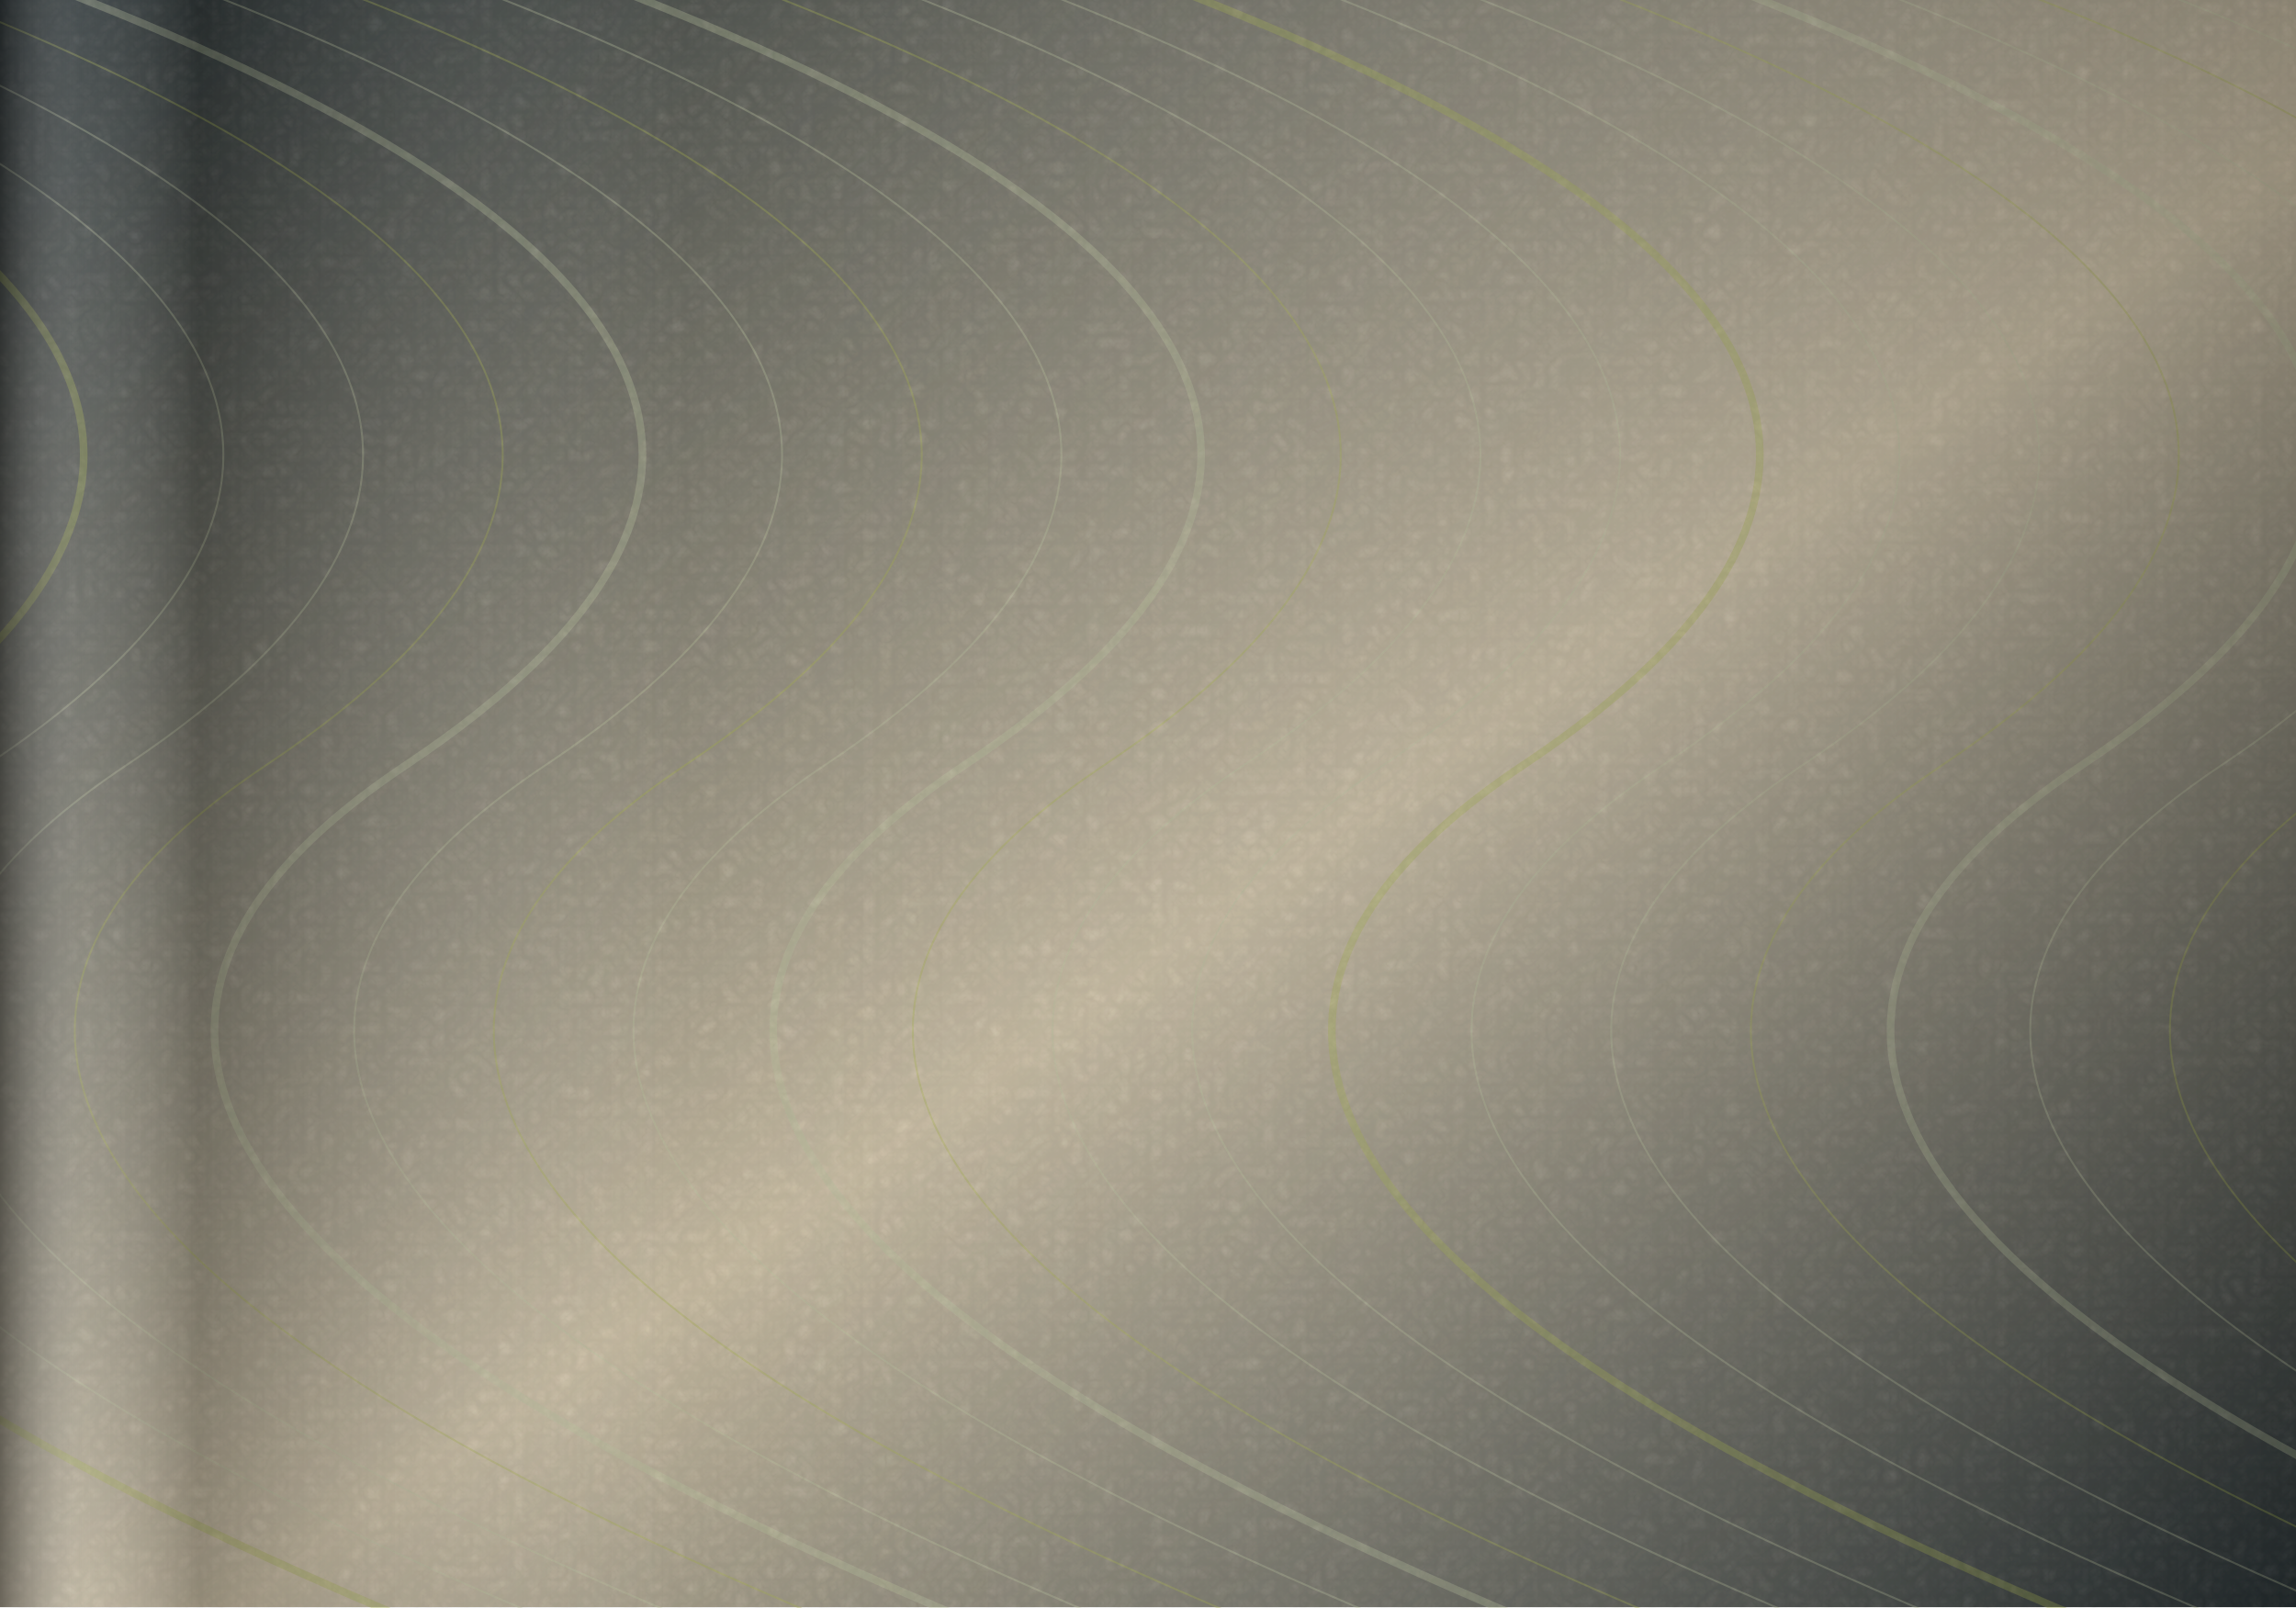
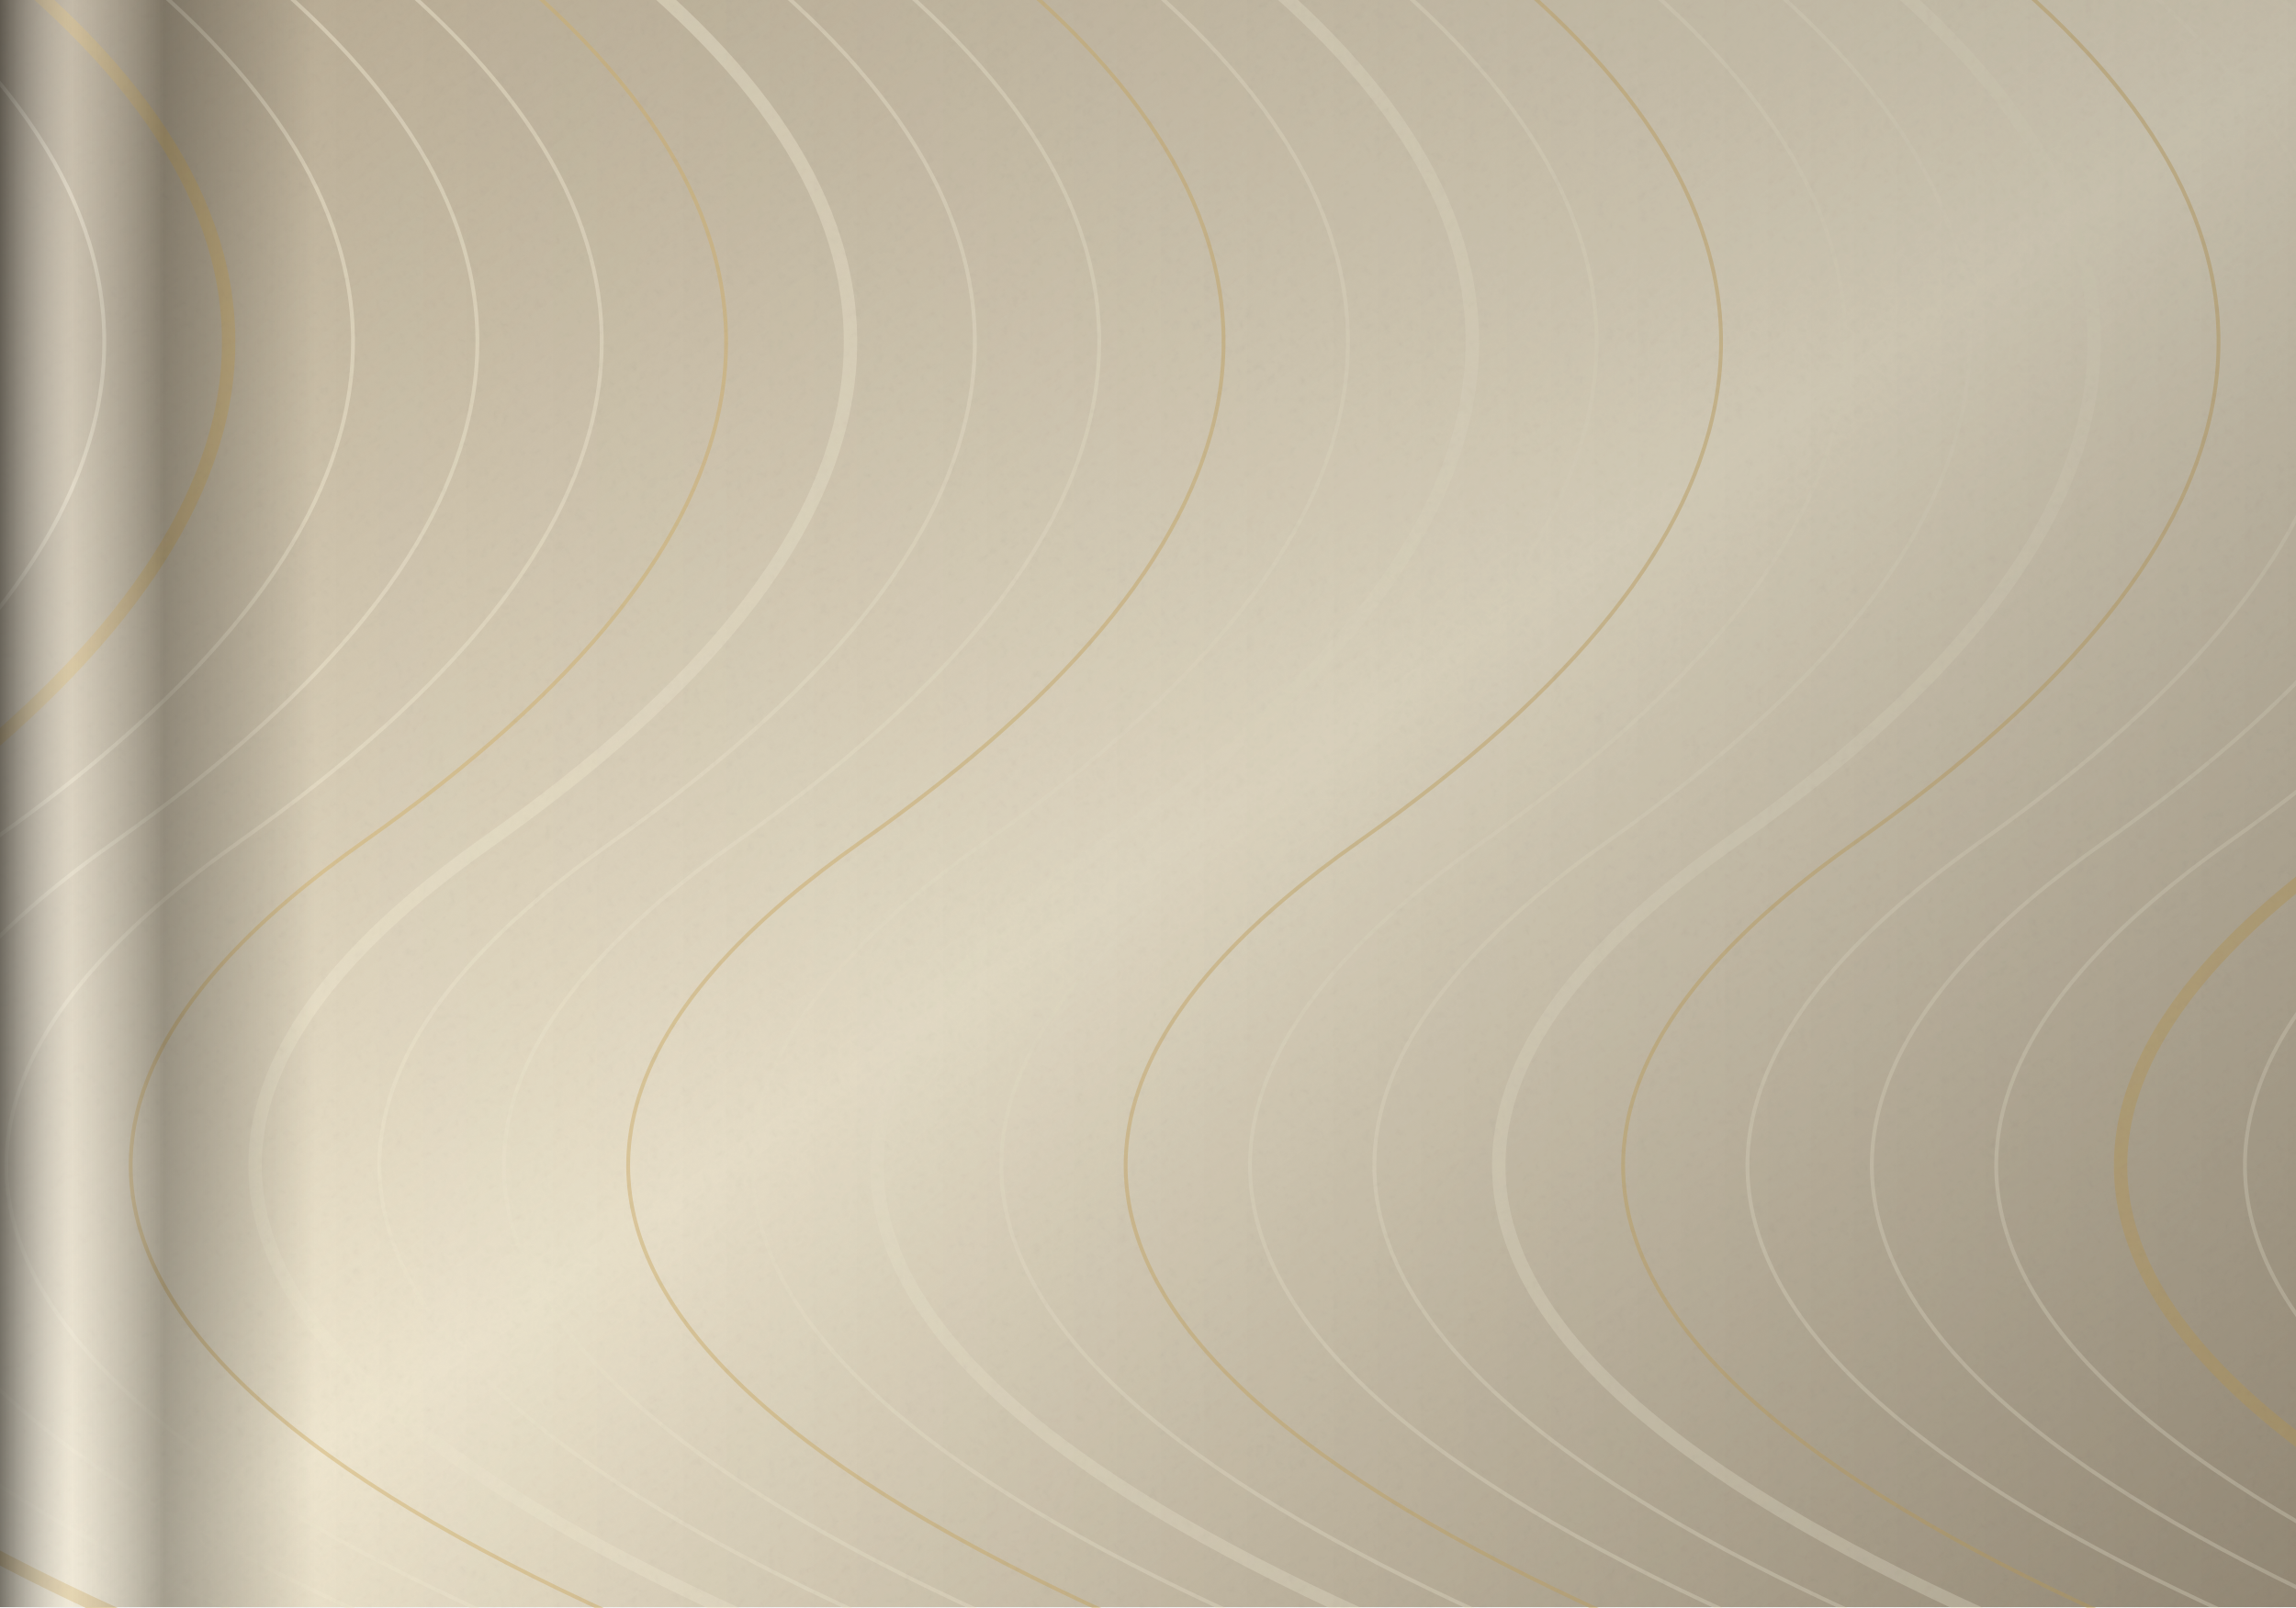
<svg xmlns="http://www.w3.org/2000/svg" width="1200" height="840" viewBox="0 0 1200 840">
  <defs>
-     <linearGradient id="base" x2="1" y2="1">
-       <stop stop-color="#242d30" />
-       <stop offset=".55" stop-color="#d4c6aa" />
-       <stop offset="1" stop-color="#242d30" />
+     <linearGradient id="base" x2="100%" y2="100%">
+       <stop stop-color="#b0a38c" />
+       <stop offset=".52" stop-color="#eee5ce" />
+       <stop offset="1" stop-color="#b0a38c" />
    </linearGradient>
-     <linearGradient id="light">
-       <stop stop-color="#000" stop-opacity=".5" />
-       <stop offset=".04" stop-color="#fff" stop-opacity=".13" />
-       <stop offset=".09" stop-color="#000" stop-opacity=".22" />
-       <stop offset=".3" stop-color="#fff" stop-opacity="0" />
-       <stop offset="1" stop-color="#000" stop-opacity=".22" />
+     <linearGradient id="spine">
+       <stop stop-color="#000" stop-opacity=".6" />
+       <stop offset=".035" stop-color="#fff" stop-opacity=".22" />
+       <stop offset=".075" stop-color="#000" stop-opacity=".3" />
+       <stop offset=".14" stop-color="#000" stop-opacity="0" />
+       <stop offset="1" stop-color="#000" stop-opacity=".18" />
    </linearGradient>
    <filter id="grain">
-       <feTurbulence baseFrequency="0.12" numOctaves="3" seed="93" stitchTiles="stitch" />
+       <feTurbulence baseFrequency="0.18" numOctaves="2" seed="93" stitchTiles="stitch" />
      <feColorMatrix type="saturate" values="0" />
-       <feBlend in="SourceGraphic" mode="soft-light" />
    </filter>
  </defs>
-   <rect width="1200" height="840" fill="url(#base)" />
-   <g style="filter:hue-rotate(31.667deg)">
-     <path d="M-300 -20 Q250 180 -80 400 T350 900" fill="none" stroke="#cfac65" stroke-width="4" opacity="0.35" />
-     <path d="M-227 -20 Q323 180 -7 400 T423 900" fill="none" stroke="#d4c6aa" stroke-width="1" opacity="0.35" />
-     <path d="M-154 -20 Q396 180 66 400 T496 900" fill="none" stroke="#d4c6aa" stroke-width="1" opacity="0.35" />
-     <path d="M-81 -20 Q469 180 139 400 T569 900" fill="none" stroke="#cfac65" stroke-width="1" opacity="0.35" />
-     <path d="M-8 -20 Q542 180 212 400 T642 900" fill="none" stroke="#d4c6aa" stroke-width="4" opacity="0.35" />
-     <path d="M65 -20 Q615 180 285 400 T715 900" fill="none" stroke="#d4c6aa" stroke-width="1" opacity="0.35" />
-     <path d="M138 -20 Q688 180 358 400 T788 900" fill="none" stroke="#cfac65" stroke-width="1" opacity="0.35" />
-     <path d="M211 -20 Q761 180 431 400 T861 900" fill="none" stroke="#d4c6aa" stroke-width="1" opacity="0.35" />
-     <path d="M284 -20 Q834 180 504 400 T934 900" fill="none" stroke="#d4c6aa" stroke-width="4" opacity="0.35" />
-     <path d="M357 -20 Q907 180 577 400 T1007 900" fill="none" stroke="#cfac65" stroke-width="1" opacity="0.35" />
-     <path d="M430 -20 Q980 180 650 400 T1080 900" fill="none" stroke="#d4c6aa" stroke-width="1" opacity="0.35" />
-     <path d="M503 -20 Q1053 180 723 400 T1153 900" fill="none" stroke="#d4c6aa" stroke-width="1" opacity="0.35" />
-     <path d="M576 -20 Q1126 180 796 400 T1226 900" fill="none" stroke="#cfac65" stroke-width="4" opacity="0.35" />
-     <path d="M649 -20 Q1199 180 869 400 T1299 900" fill="none" stroke="#d4c6aa" stroke-width="1" opacity="0.35" />
-     <path d="M722 -20 Q1272 180 942 400 T1372 900" fill="none" stroke="#d4c6aa" stroke-width="1" opacity="0.35" />
-     <path d="M795 -20 Q1345 180 1015 400 T1445 900" fill="none" stroke="#cfac65" stroke-width="1" opacity="0.35" />
-     <path d="M868 -20 Q1418 180 1088 400 T1518 900" fill="none" stroke="#d4c6aa" stroke-width="4" opacity="0.35" />
-     <path d="M941 -20 Q1491 180 1161 400 T1591 900" fill="none" stroke="#d4c6aa" stroke-width="1" opacity="0.35" />
-     <path d="M1014 -20 Q1564 180 1234 400 T1664 900" fill="none" stroke="#cfac65" stroke-width="1" opacity="0.35" />
-     <path d="M1087 -20 Q1637 180 1307 400 T1737 900" fill="none" stroke="#d4c6aa" stroke-width="1" opacity="0.35" />
-     <path d="M1160 -20 Q1710 180 1380 400 T1810 900" fill="none" stroke="#d4c6aa" stroke-width="4" opacity="0.35" />
-     <path d="M1233 -20 Q1783 180 1453 400 T1883 900" fill="none" stroke="#cfac65" stroke-width="1" opacity="0.35" />
-     <path d="M1306 -20 Q1856 180 1526 400 T1956 900" fill="none" stroke="#d4c6aa" stroke-width="1" opacity="0.35" />
-     <path d="M1379 -20 Q1929 180 1599 400 T2029 900" fill="none" stroke="#d4c6aa" stroke-width="1" opacity="0.35" />
-   </g>
-   <rect width="1200" height="840" fill="#242d30" opacity=".13" filter="url(#grain)" />
-   <rect width="1200" height="840" fill="url(#light)" />
+   <rect x="0" y="0" width="1200" height="840" fill="url(#base)" opacity="1" />
+   <path d="M-650 -20Q-380 200 -720 440T-450 900" fill="none" stroke="#eee5ce" stroke-width="7" opacity="0.5" />
+   <path d="M-585 -20Q-315 200 -655 440T-385 900" fill="none" stroke="#eee5ce" stroke-width="2" opacity="0.5" />
+   <path d="M-520 -20Q-250 200 -590 440T-320 900" fill="none" stroke="#d2b16d" stroke-width="2" opacity="0.5" />
+   <path d="M-455 -20Q-185 200 -525 440T-255 900" fill="none" stroke="#eee5ce" stroke-width="2" opacity="0.5" />
+   <path d="M-390 -20Q-120 200 -460 440T-190 900" fill="none" stroke="#eee5ce" stroke-width="2" opacity="0.5" />
+   <path d="M-325 -20Q-55 200 -395 440T-125 900" fill="none" stroke="#eee5ce" stroke-width="7" opacity="0.5" />
+   <path d="M-260 -20Q10 200 -330 440T-60 900" fill="none" stroke="#d2b16d" stroke-width="2" opacity="0.5" />
+   <path d="M-195 -20Q75 200 -265 440T5 900" fill="none" stroke="#eee5ce" stroke-width="2" opacity="0.5" />
+   <path d="M-130 -20Q140 200 -200 440T70 900" fill="none" stroke="#eee5ce" stroke-width="2" opacity="0.5" />
+   <path d="M-65 -20Q205 200 -135 440T135 900" fill="none" stroke="#eee5ce" stroke-width="2" opacity="0.5" />
+   <path d="M0 -20Q270 200 -70 440T200 900" fill="none" stroke="#d2b16d" stroke-width="7" opacity="0.5" />
+   <path d="M65 -20Q335 200 -5 440T265 900" fill="none" stroke="#eee5ce" stroke-width="2" opacity="0.5" />
+   <path d="M130 -20Q400 200 60 440T330 900" fill="none" stroke="#eee5ce" stroke-width="2" opacity="0.5" />
+   <path d="M195 -20Q465 200 125 440T395 900" fill="none" stroke="#eee5ce" stroke-width="2" opacity="0.5" />
+   <path d="M260 -20Q530 200 190 440T460 900" fill="none" stroke="#d2b16d" stroke-width="2" opacity="0.5" />
+   <path d="M325 -20Q595 200 255 440T525 900" fill="none" stroke="#eee5ce" stroke-width="7" opacity="0.5" />
+   <path d="M390 -20Q660 200 320 440T590 900" fill="none" stroke="#eee5ce" stroke-width="2" opacity="0.5" />
+   <path d="M455 -20Q725 200 385 440T655 900" fill="none" stroke="#eee5ce" stroke-width="2" opacity="0.5" />
+   <path d="M520 -20Q790 200 450 440T720 900" fill="none" stroke="#d2b16d" stroke-width="2" opacity="0.5" />
+   <path d="M585 -20Q855 200 515 440T785 900" fill="none" stroke="#eee5ce" stroke-width="2" opacity="0.5" />
+   <path d="M650 -20Q920 200 580 440T850 900" fill="none" stroke="#eee5ce" stroke-width="7" opacity="0.5" />
+   <path d="M715 -20Q985 200 645 440T915 900" fill="none" stroke="#eee5ce" stroke-width="2" opacity="0.5" />
+   <path d="M780 -20Q1050 200 710 440T980 900" fill="none" stroke="#d2b16d" stroke-width="2" opacity="0.5" />
+   <path d="M845 -20Q1115 200 775 440T1045 900" fill="none" stroke="#eee5ce" stroke-width="2" opacity="0.5" />
+   <path d="M910 -20Q1180 200 840 440T1110 900" fill="none" stroke="#eee5ce" stroke-width="2" opacity="0.5" />
+   <path d="M975 -20Q1245 200 905 440T1175 900" fill="none" stroke="#eee5ce" stroke-width="7" opacity="0.5" />
+   <path d="M1040 -20Q1310 200 970 440T1240 900" fill="none" stroke="#d2b16d" stroke-width="2" opacity="0.5" />
+   <path d="M1105 -20Q1375 200 1035 440T1305 900" fill="none" stroke="#eee5ce" stroke-width="2" opacity="0.5" />
+   <path d="M1170 -20Q1440 200 1100 440T1370 900" fill="none" stroke="#eee5ce" stroke-width="2" opacity="0.5" />
+   <path d="M1235 -20Q1505 200 1165 440T1435 900" fill="none" stroke="#eee5ce" stroke-width="2" opacity="0.5" />
+   <path d="M1300 -20Q1570 200 1230 440T1500 900" fill="none" stroke="#d2b16d" stroke-width="7" opacity="0.5" />
+   <path d="M1365 -20Q1635 200 1295 440T1565 900" fill="none" stroke="#eee5ce" stroke-width="2" opacity="0.5" />
+   <path d="M1430 -20Q1700 200 1360 440T1630 900" fill="none" stroke="#eee5ce" stroke-width="2" opacity="0.5" />
+   <path d="M1495 -20Q1765 200 1425 440T1695 900" fill="none" stroke="#eee5ce" stroke-width="2" opacity="0.5" />
+   <path d="M1560 -20Q1830 200 1490 440T1760 900" fill="none" stroke="#d2b16d" stroke-width="2" opacity="0.5" />
+   <path d="M1625 -20Q1895 200 1555 440T1825 900" fill="none" stroke="#eee5ce" stroke-width="7" opacity="0.5" />
+   <path d="M1690 -20Q1960 200 1620 440T1890 900" fill="none" stroke="#eee5ce" stroke-width="2" opacity="0.5" />
+   <path d="M1755 -20Q2025 200 1685 440T1955 900" fill="none" stroke="#eee5ce" stroke-width="2" opacity="0.5" />
+   <path d="M1820 -20Q2090 200 1750 440T2020 900" fill="none" stroke="#d2b16d" stroke-width="2" opacity="0.5" />
+   <path d="M1885 -20Q2155 200 1815 440T2085 900" fill="none" stroke="#eee5ce" stroke-width="2" opacity="0.5" />
+   <path d="M1950 -20Q2220 200 1880 440T2150 900" fill="none" stroke="#eee5ce" stroke-width="7" opacity="0.5" />
+   <path d="M2015 -20Q2285 200 1945 440T2215 900" fill="none" stroke="#eee5ce" stroke-width="2" opacity="0.5" />
+   <path d="M2080 -20Q2350 200 2010 440T2280 900" fill="none" stroke="#d2b16d" stroke-width="2" opacity="0.5" />
+   <path d="M2145 -20Q2415 200 2075 440T2345 900" fill="none" stroke="#eee5ce" stroke-width="2" opacity="0.5" />
+   <path d="M2210 -20Q2480 200 2140 440T2410 900" fill="none" stroke="#eee5ce" stroke-width="2" opacity="0.5" />
+   <rect x="0" y="0" width="1200" height="840" fill="#fff" opacity="0.055" filter="url(#grain)" />
+   <rect x="0" y="0" width="1200" height="840" fill="url(#spine)" opacity="1" />
</svg>
